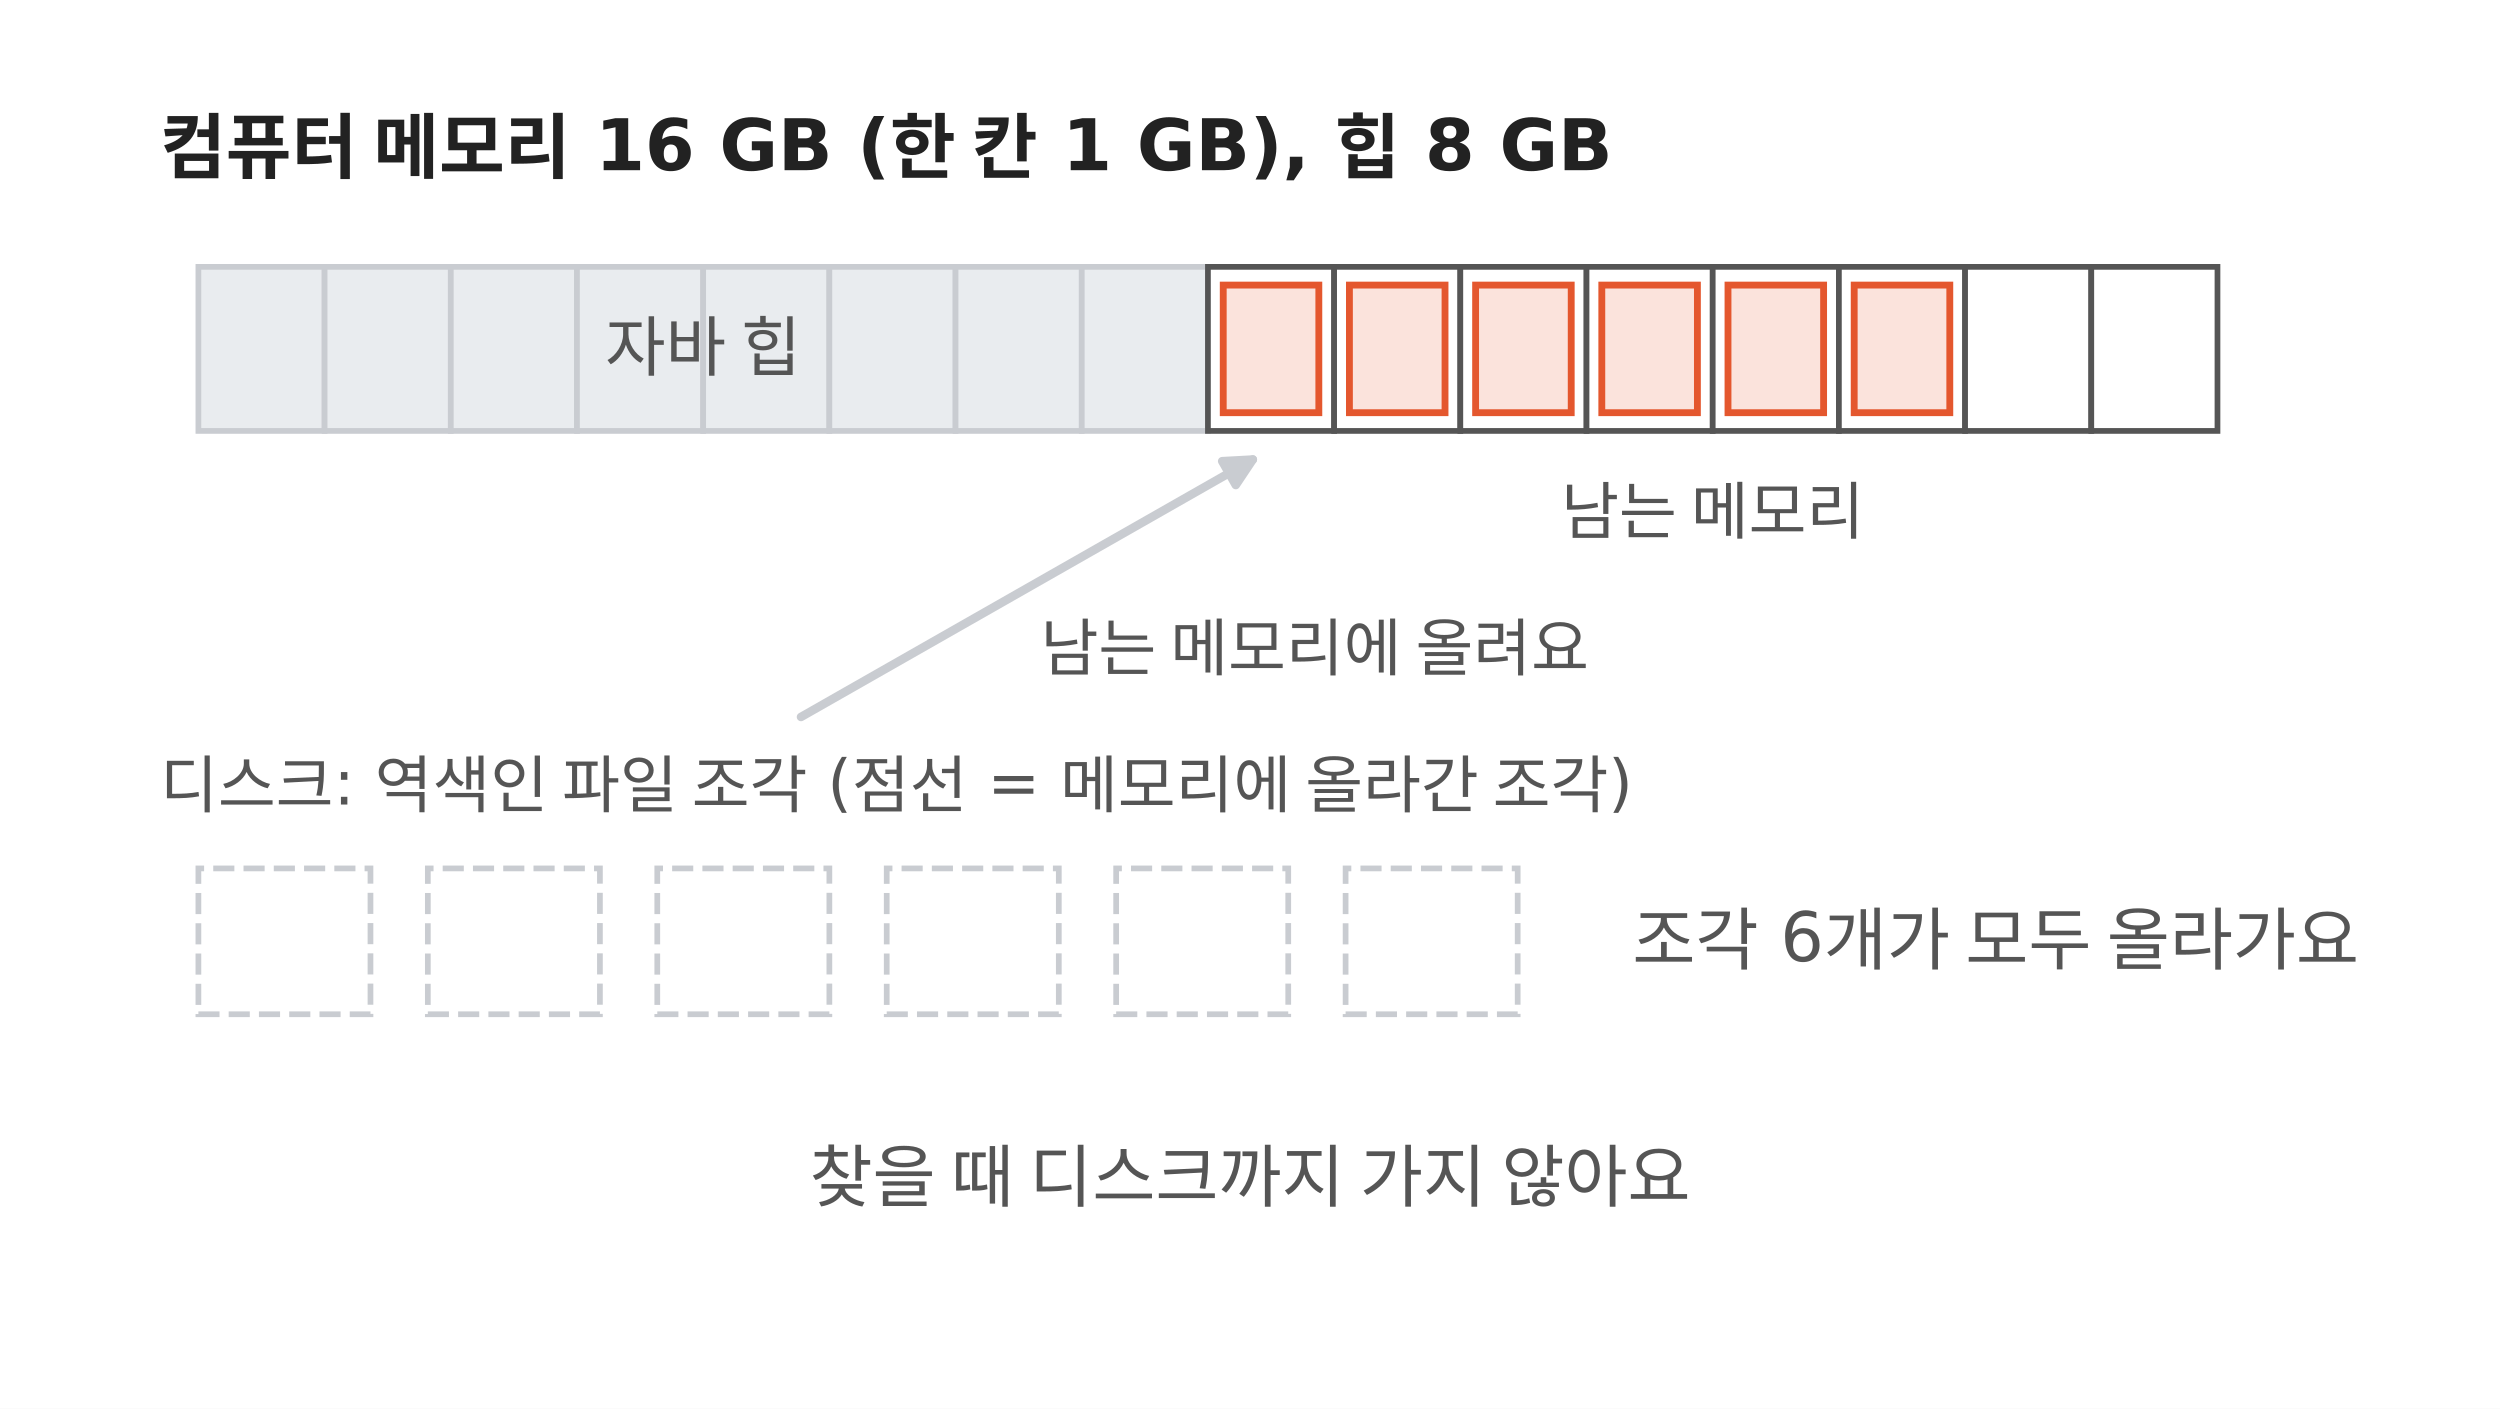
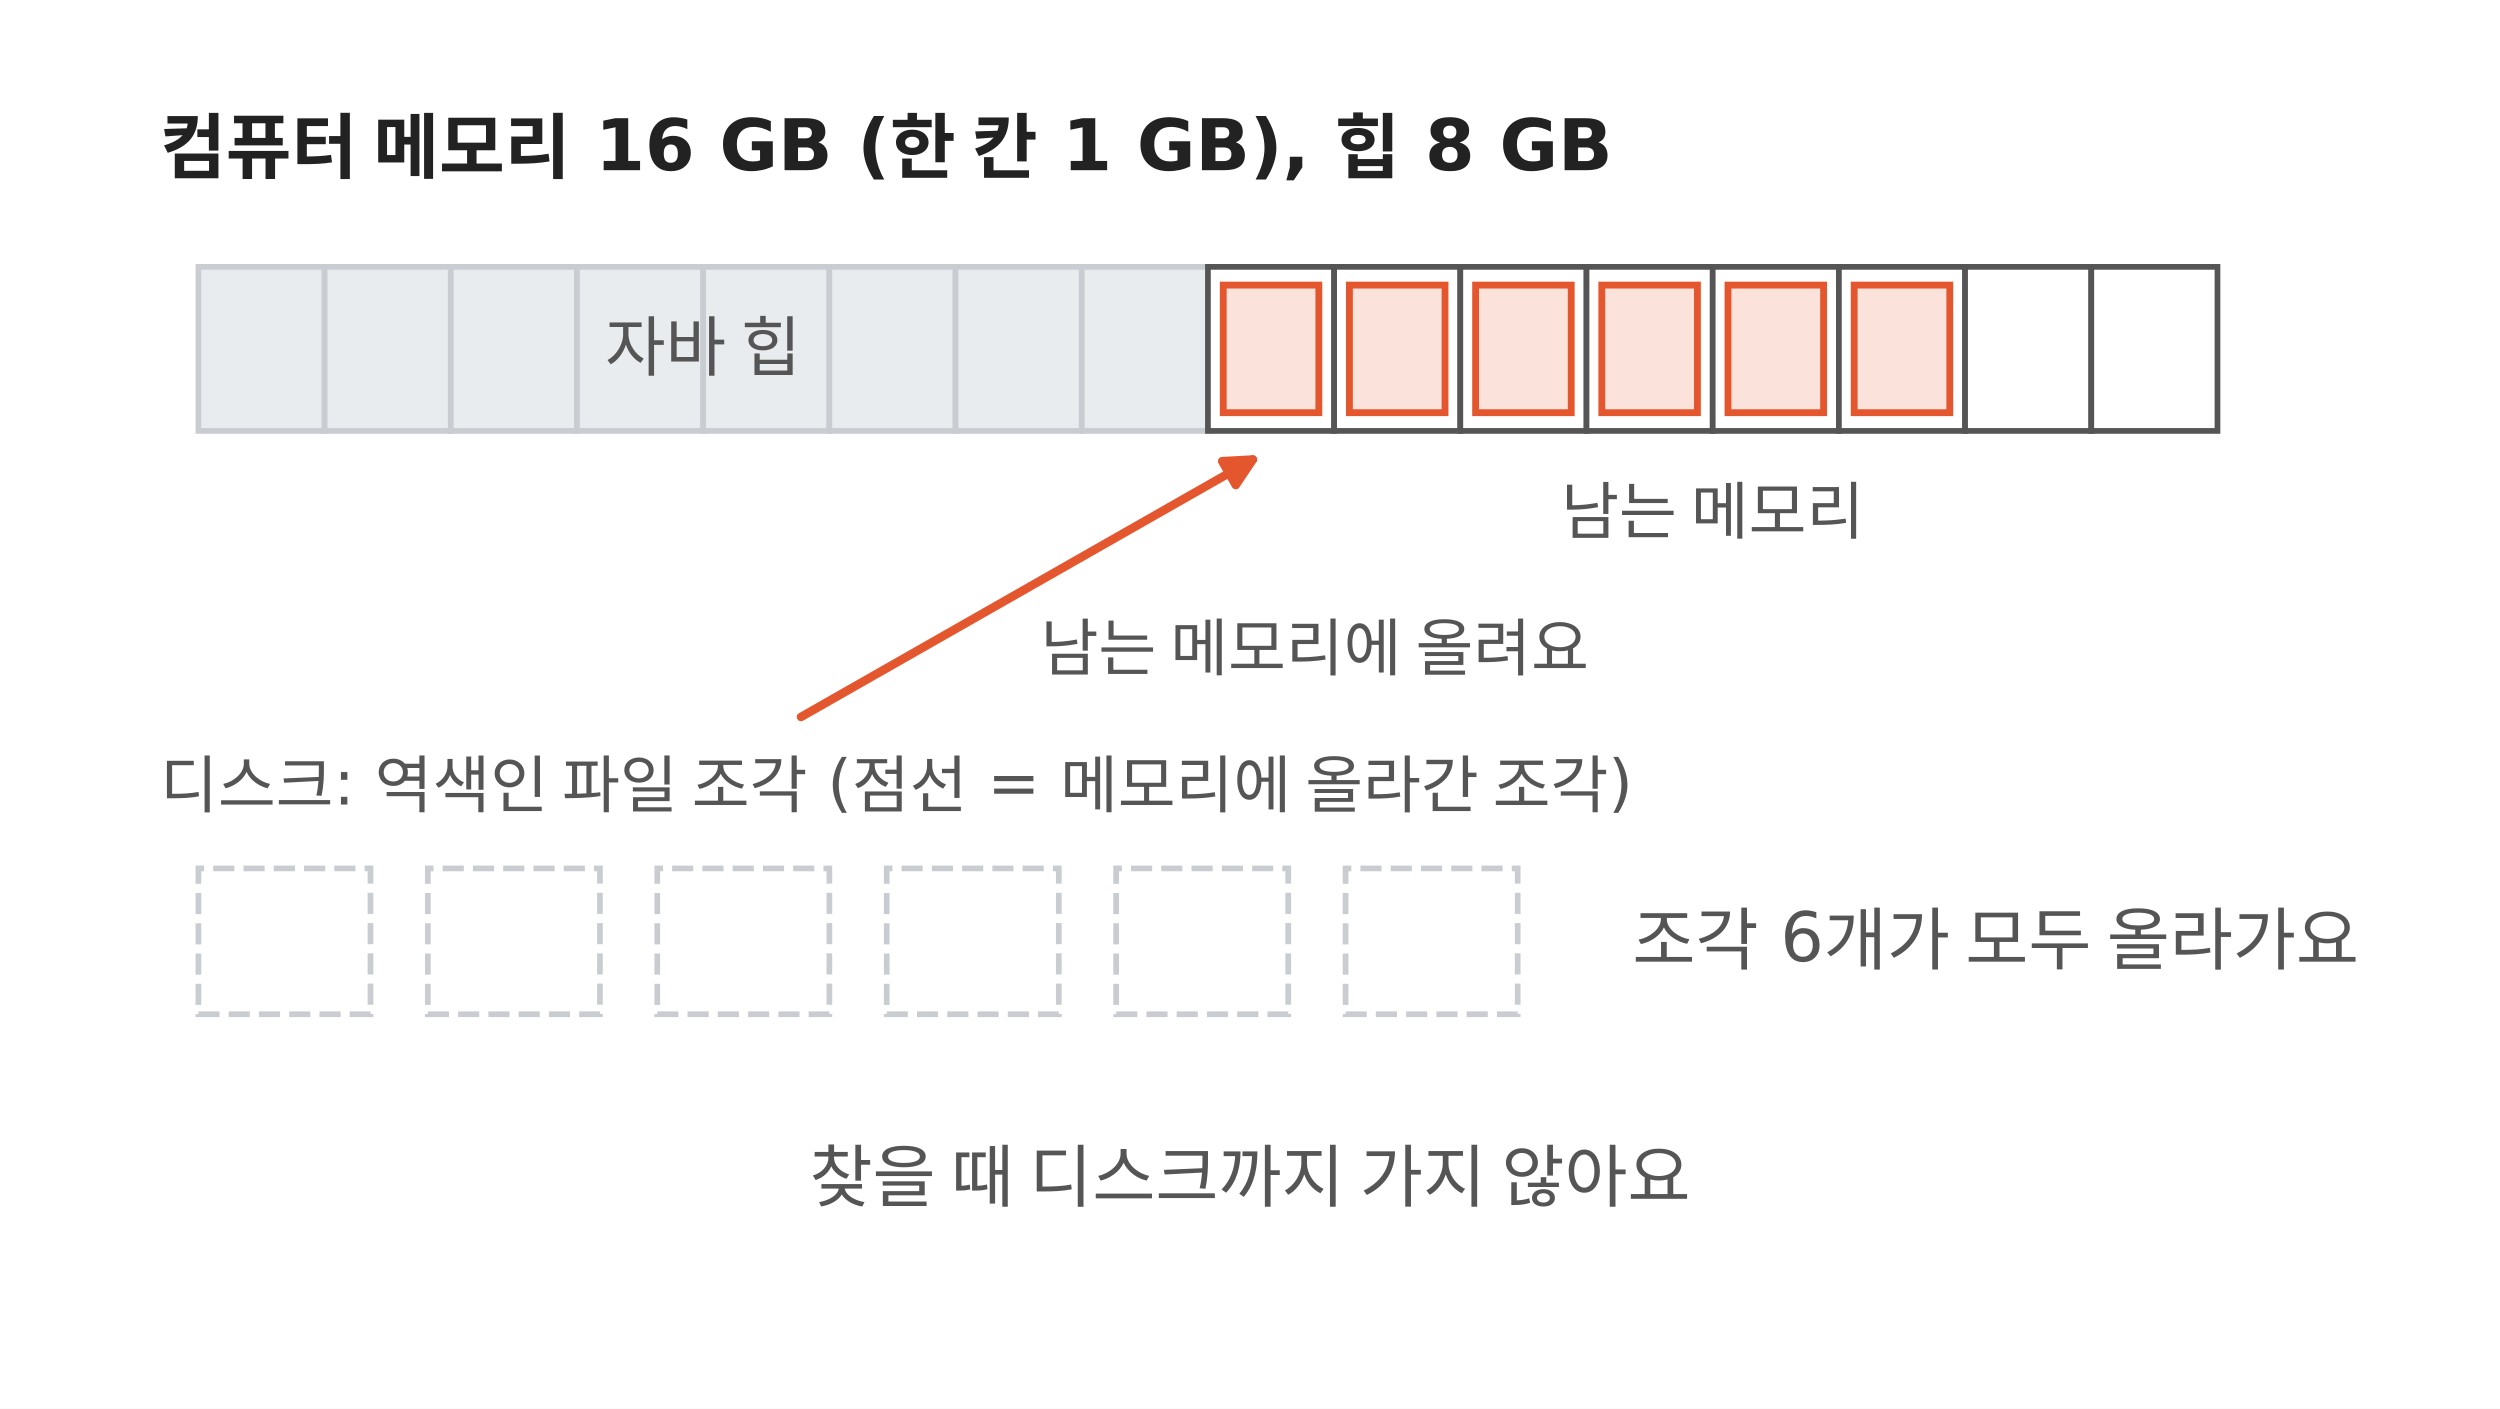
<svg xmlns="http://www.w3.org/2000/svg" width="437.76pt" height="246.672pt" viewBox="0 0 437.76 246.672" version="1.1">
  <defs>
    <style type="text/css">*{stroke-linejoin: round; stroke-linecap: butt}</style>
  </defs>
  <g id="figure_1">
    <g id="patch_1">
      <path d="M 0 246.672  L 437.76 246.672  L 437.76 0  L 0 0  z " style="fill: #ffffff" />
    </g>
    <g id="axes_1">
      <g id="patch_2">
-         <path d="M 34.74 75.456  L 56.837 75.456  L 56.837 46.728  L 34.74 46.728  z " clip-path="url(#pa49e3072c0)" style="fill: #e9ecef; stroke: #c9ccd1; stroke-linejoin: miter" />
+         <path d="M 18 228.672  L 419.76 228.672  L 419.76 18  L 18 18  L 18 228.672  z " clip-path="url(#p663290937d)" style="fill: none" />
      </g>
      <g id="patch_3">
-         <path d="M 56.837 75.456  L 78.934 75.456  L 78.934 46.728  L 56.837 46.728  z " clip-path="url(#pa49e3072c0)" style="fill: #e9ecef; stroke: #c9ccd1; stroke-linejoin: miter" />
+         <path d="M 34.74 75.456  L 56.837 75.456  L 56.837 46.728  L 34.74 46.728  z " clip-path="url(#p663290937d)" style="fill: #e9ecef; stroke: #c9ccd1; stroke-linejoin: miter" />
      </g>
      <g id="patch_4">
-         <path d="M 78.934 75.456  L 101.03 75.456  L 101.03 46.728  L 78.934 46.728  z " clip-path="url(#pa49e3072c0)" style="fill: #e9ecef; stroke: #c9ccd1; stroke-linejoin: miter" />
+         <path d="M 56.837 75.456  L 78.934 75.456  L 78.934 46.728  L 56.837 46.728  z " clip-path="url(#p663290937d)" style="fill: #e9ecef; stroke: #c9ccd1; stroke-linejoin: miter" />
      </g>
      <g id="patch_5">
-         <path d="M 101.03 75.456  L 123.127 75.456  L 123.127 46.728  L 101.03 46.728  z " clip-path="url(#pa49e3072c0)" style="fill: #e9ecef; stroke: #c9ccd1; stroke-linejoin: miter" />
+         <path d="M 78.934 75.456  L 101.03 75.456  L 101.03 46.728  L 78.934 46.728  z " clip-path="url(#p663290937d)" style="fill: #e9ecef; stroke: #c9ccd1; stroke-linejoin: miter" />
      </g>
      <g id="patch_6">
-         <path d="M 123.127 75.456  L 145.224 75.456  L 145.224 46.728  L 123.127 46.728  z " clip-path="url(#pa49e3072c0)" style="fill: #e9ecef; stroke: #c9ccd1; stroke-linejoin: miter" />
+         <path d="M 101.03 75.456  L 123.127 75.456  L 123.127 46.728  L 101.03 46.728  z " clip-path="url(#p663290937d)" style="fill: #e9ecef; stroke: #c9ccd1; stroke-linejoin: miter" />
      </g>
      <g id="patch_7">
-         <path d="M 145.224 75.456  L 167.321 75.456  L 167.321 46.728  L 145.224 46.728  z " clip-path="url(#pa49e3072c0)" style="fill: #e9ecef; stroke: #c9ccd1; stroke-linejoin: miter" />
+         <path d="M 123.127 75.456  L 145.224 75.456  L 145.224 46.728  L 123.127 46.728  z " clip-path="url(#p663290937d)" style="fill: #e9ecef; stroke: #c9ccd1; stroke-linejoin: miter" />
      </g>
      <g id="patch_8">
-         <path d="M 167.321 75.456  L 189.418 75.456  L 189.418 46.728  L 167.321 46.728  z " clip-path="url(#pa49e3072c0)" style="fill: #e9ecef; stroke: #c9ccd1; stroke-linejoin: miter" />
+         <path d="M 145.224 75.456  L 167.321 75.456  L 167.321 46.728  L 145.224 46.728  z " clip-path="url(#p663290937d)" style="fill: #e9ecef; stroke: #c9ccd1; stroke-linejoin: miter" />
      </g>
      <g id="patch_9">
-         <path d="M 189.418 75.456  L 211.514 75.456  L 211.514 46.728  L 189.418 46.728  z " clip-path="url(#pa49e3072c0)" style="fill: #e9ecef; stroke: #c9ccd1; stroke-linejoin: miter" />
+         <path d="M 167.321 75.456  L 189.418 75.456  L 189.418 46.728  L 167.321 46.728  z " clip-path="url(#p663290937d)" style="fill: #e9ecef; stroke: #c9ccd1; stroke-linejoin: miter" />
      </g>
      <g id="patch_10">
-         <path d="M 211.514 75.456  L 233.611 75.456  L 233.611 46.728  L 211.514 46.728  z " clip-path="url(#pa49e3072c0)" style="fill: #ffffff; stroke: #555555; stroke-linejoin: miter" />
+         <path d="M 189.418 75.456  L 211.514 75.456  L 211.514 46.728  L 189.418 46.728  z " clip-path="url(#p663290937d)" style="fill: #e9ecef; stroke: #c9ccd1; stroke-linejoin: miter" />
      </g>
      <g id="patch_11">
-         <path d="M 233.611 75.456  L 255.708 75.456  L 255.708 46.728  L 233.611 46.728  z " clip-path="url(#pa49e3072c0)" style="fill: #ffffff; stroke: #555555; stroke-linejoin: miter" />
+         <path d="M 211.514 75.456  L 233.611 75.456  L 233.611 46.728  L 211.514 46.728  z " clip-path="url(#p663290937d)" style="fill: #ffffff; stroke: #555555; stroke-linejoin: miter" />
      </g>
      <g id="patch_12">
-         <path d="M 255.708 75.456  L 277.805 75.456  L 277.805 46.728  L 255.708 46.728  z " clip-path="url(#pa49e3072c0)" style="fill: #ffffff; stroke: #555555; stroke-linejoin: miter" />
+         <path d="M 233.611 75.456  L 255.708 75.456  L 255.708 46.728  L 233.611 46.728  z " clip-path="url(#p663290937d)" style="fill: #ffffff; stroke: #555555; stroke-linejoin: miter" />
      </g>
      <g id="patch_13">
-         <path d="M 277.805 75.456  L 299.902 75.456  L 299.902 46.728  L 277.805 46.728  z " clip-path="url(#pa49e3072c0)" style="fill: #ffffff; stroke: #555555; stroke-linejoin: miter" />
+         <path d="M 255.708 75.456  L 277.805 75.456  L 277.805 46.728  L 255.708 46.728  z " clip-path="url(#p663290937d)" style="fill: #ffffff; stroke: #555555; stroke-linejoin: miter" />
      </g>
      <g id="patch_14">
-         <path d="M 299.902 75.456  L 321.998 75.456  L 321.998 46.728  L 299.902 46.728  z " clip-path="url(#pa49e3072c0)" style="fill: #ffffff; stroke: #555555; stroke-linejoin: miter" />
+         <path d="M 277.805 75.456  L 299.902 75.456  L 299.902 46.728  L 277.805 46.728  z " clip-path="url(#p663290937d)" style="fill: #ffffff; stroke: #555555; stroke-linejoin: miter" />
      </g>
      <g id="patch_15">
-         <path d="M 321.998 75.456  L 344.095 75.456  L 344.095 46.728  L 321.998 46.728  z " clip-path="url(#pa49e3072c0)" style="fill: #ffffff; stroke: #555555; stroke-linejoin: miter" />
+         <path d="M 299.902 75.456  L 321.998 75.456  L 321.998 46.728  L 299.902 46.728  z " clip-path="url(#p663290937d)" style="fill: #ffffff; stroke: #555555; stroke-linejoin: miter" />
      </g>
      <g id="patch_16">
-         <path d="M 344.095 75.456  L 366.192 75.456  L 366.192 46.728  L 344.095 46.728  z " clip-path="url(#pa49e3072c0)" style="fill: #ffffff; stroke: #555555; stroke-linejoin: miter" />
+         <path d="M 321.998 75.456  L 344.095 75.456  L 344.095 46.728  L 321.998 46.728  z " clip-path="url(#p663290937d)" style="fill: #ffffff; stroke: #555555; stroke-linejoin: miter" />
      </g>
      <g id="patch_17">
-         <path d="M 366.192 75.456  L 388.289 75.456  L 388.289 46.728  L 366.192 46.728  z " clip-path="url(#pa49e3072c0)" style="fill: #ffffff; stroke: #555555; stroke-linejoin: miter" />
+         <path d="M 344.095 75.456  L 366.192 75.456  L 366.192 46.728  L 344.095 46.728  z " clip-path="url(#p663290937d)" style="fill: #ffffff; stroke: #555555; stroke-linejoin: miter" />
      </g>
      <g id="patch_18">
-         <path d="M 214.193 72.264  L 230.933 72.264  L 230.933 49.92  L 214.193 49.92  z " clip-path="url(#pa49e3072c0)" style="fill: #fbe3dc; stroke: #e4572e; stroke-width: 1.2; stroke-linejoin: miter" />
+         <path d="M 366.192 75.456  L 388.289 75.456  L 388.289 46.728  L 366.192 46.728  z " clip-path="url(#p663290937d)" style="fill: #ffffff; stroke: #555555; stroke-linejoin: miter" />
      </g>
      <g id="patch_19">
-         <path d="M 34.74 177.6  L 64.872 177.6  L 64.872 152.064  L 34.74 152.064  z " clip-path="url(#pa49e3072c0)" style="fill: #ffffff; stroke-dasharray: 3.7,1.6; stroke-dashoffset: 0; stroke: #c9ccd1; stroke-linejoin: miter" />
+         <path d="M 214.193 72.264  L 230.933 72.264  L 230.933 49.92  L 214.193 49.92  z " clip-path="url(#p663290937d)" style="fill: #fbe3dc; stroke: #e4572e; stroke-width: 1.2; stroke-linejoin: miter" />
      </g>
      <g id="patch_20">
-         <path d="M 236.29 72.264  L 253.03 72.264  L 253.03 49.92  L 236.29 49.92  z " clip-path="url(#pa49e3072c0)" style="fill: #fbe3dc; stroke: #e4572e; stroke-width: 1.2; stroke-linejoin: miter" />
+         <path d="M 34.74 177.6  L 64.872 177.6  L 64.872 152.064  L 34.74 152.064  z " clip-path="url(#p663290937d)" style="fill: #ffffff; stroke-dasharray: 3.7,1.6; stroke-dashoffset: 0; stroke: #c9ccd1; stroke-linejoin: miter" />
      </g>
      <g id="patch_21">
-         <path d="M 74.916 177.6  L 105.048 177.6  L 105.048 152.064  L 74.916 152.064  z " clip-path="url(#pa49e3072c0)" style="fill: #ffffff; stroke-dasharray: 3.7,1.6; stroke-dashoffset: 0; stroke: #c9ccd1; stroke-linejoin: miter" />
+         <path d="M 236.29 72.264  L 253.03 72.264  L 253.03 49.92  L 236.29 49.92  z " clip-path="url(#p663290937d)" style="fill: #fbe3dc; stroke: #e4572e; stroke-width: 1.2; stroke-linejoin: miter" />
      </g>
      <g id="patch_22">
-         <path d="M 258.386 72.264  L 275.126 72.264  L 275.126 49.92  L 258.386 49.92  z " clip-path="url(#pa49e3072c0)" style="fill: #fbe3dc; stroke: #e4572e; stroke-width: 1.2; stroke-linejoin: miter" />
+         <path d="M 74.916 177.6  L 105.048 177.6  L 105.048 152.064  L 74.916 152.064  z " clip-path="url(#p663290937d)" style="fill: #ffffff; stroke-dasharray: 3.7,1.6; stroke-dashoffset: 0; stroke: #c9ccd1; stroke-linejoin: miter" />
      </g>
      <g id="patch_23">
-         <path d="M 115.092 177.6  L 145.224 177.6  L 145.224 152.064  L 115.092 152.064  z " clip-path="url(#pa49e3072c0)" style="fill: #ffffff; stroke-dasharray: 3.7,1.6; stroke-dashoffset: 0; stroke: #c9ccd1; stroke-linejoin: miter" />
+         <path d="M 258.386 72.264  L 275.126 72.264  L 275.126 49.92  L 258.386 49.92  z " clip-path="url(#p663290937d)" style="fill: #fbe3dc; stroke: #e4572e; stroke-width: 1.2; stroke-linejoin: miter" />
      </g>
      <g id="patch_24">
-         <path d="M 280.483 72.264  L 297.223 72.264  L 297.223 49.92  L 280.483 49.92  z " clip-path="url(#pa49e3072c0)" style="fill: #fbe3dc; stroke: #e4572e; stroke-width: 1.2; stroke-linejoin: miter" />
+         <path d="M 115.092 177.6  L 145.224 177.6  L 145.224 152.064  L 115.092 152.064  z " clip-path="url(#p663290937d)" style="fill: #ffffff; stroke-dasharray: 3.7,1.6; stroke-dashoffset: 0; stroke: #c9ccd1; stroke-linejoin: miter" />
      </g>
      <g id="patch_25">
-         <path d="M 155.268 177.6  L 185.4 177.6  L 185.4 152.064  L 155.268 152.064  z " clip-path="url(#pa49e3072c0)" style="fill: #ffffff; stroke-dasharray: 3.7,1.6; stroke-dashoffset: 0; stroke: #c9ccd1; stroke-linejoin: miter" />
+         <path d="M 280.483 72.264  L 297.223 72.264  L 297.223 49.92  L 280.483 49.92  z " clip-path="url(#p663290937d)" style="fill: #fbe3dc; stroke: #e4572e; stroke-width: 1.2; stroke-linejoin: miter" />
      </g>
      <g id="patch_26">
-         <path d="M 302.58 72.264  L 319.32 72.264  L 319.32 49.92  L 302.58 49.92  z " clip-path="url(#pa49e3072c0)" style="fill: #fbe3dc; stroke: #e4572e; stroke-width: 1.2; stroke-linejoin: miter" />
+         <path d="M 155.268 177.6  L 185.4 177.6  L 185.4 152.064  L 155.268 152.064  z " clip-path="url(#p663290937d)" style="fill: #ffffff; stroke-dasharray: 3.7,1.6; stroke-dashoffset: 0; stroke: #c9ccd1; stroke-linejoin: miter" />
      </g>
      <g id="patch_27">
-         <path d="M 195.444 177.6  L 225.576 177.6  L 225.576 152.064  L 195.444 152.064  z " clip-path="url(#pa49e3072c0)" style="fill: #ffffff; stroke-dasharray: 3.7,1.6; stroke-dashoffset: 0; stroke: #c9ccd1; stroke-linejoin: miter" />
+         <path d="M 302.58 72.264  L 319.32 72.264  L 319.32 49.92  L 302.58 49.92  z " clip-path="url(#p663290937d)" style="fill: #fbe3dc; stroke: #e4572e; stroke-width: 1.2; stroke-linejoin: miter" />
      </g>
      <g id="patch_28">
-         <path d="M 324.677 72.264  L 341.417 72.264  L 341.417 49.92  L 324.677 49.92  z " clip-path="url(#pa49e3072c0)" style="fill: #fbe3dc; stroke: #e4572e; stroke-width: 1.2; stroke-linejoin: miter" />
+         <path d="M 195.444 177.6  L 225.576 177.6  L 225.576 152.064  L 195.444 152.064  z " clip-path="url(#p663290937d)" style="fill: #ffffff; stroke-dasharray: 3.7,1.6; stroke-dashoffset: 0; stroke: #c9ccd1; stroke-linejoin: miter" />
      </g>
      <g id="patch_29">
-         <path d="M 235.62 177.6  L 265.752 177.6  L 265.752 152.064  L 235.62 152.064  z " clip-path="url(#pa49e3072c0)" style="fill: #ffffff; stroke-dasharray: 3.7,1.6; stroke-dashoffset: 0; stroke: #c9ccd1; stroke-linejoin: miter" />
+         <path d="M 324.677 72.264  L 341.417 72.264  L 341.417 49.92  L 324.677 49.92  z " clip-path="url(#p663290937d)" style="fill: #fbe3dc; stroke: #e4572e; stroke-width: 1.2; stroke-linejoin: miter" />
      </g>
      <g id="patch_30">
-         <path d="M 140.264 125.539  Q 180.546 102.588 219.37 80.467  " clip-path="url(#pa49e3072c0)" style="fill: none; stroke: #c9ccd1; stroke-width: 1.5; stroke-linecap: round" />
-         <path d="M 214.012 80.758  L 219.37 80.467  L 216.388 84.929  z " clip-path="url(#pa49e3072c0)" style="fill: #c9ccd1; stroke: #c9ccd1; stroke-width: 1.5; stroke-linecap: round" />
+         <path d="M 235.62 177.6  L 265.752 177.6  L 265.752 152.064  L 235.62 152.064  z " clip-path="url(#p663290937d)" style="fill: #ffffff; stroke-dasharray: 3.7,1.6; stroke-dashoffset: 0; stroke: #c9ccd1; stroke-linejoin: miter" />
+       </g>
+       <g id="patch_31">
+         <path d="M 140.264 125.539  Q 180.546 102.588 219.37 80.467  " clip-path="url(#p663290937d)" style="fill: none; stroke: #e4572e; stroke-width: 1.5; stroke-linecap: round" />
+         <path d="M 214.012 80.758  L 219.37 80.467  L 216.388 84.929  z " clip-path="url(#p663290937d)" style="fill: #e4572e; stroke: #e4572e; stroke-width: 1.5; stroke-linecap: round" />
      </g>
      <g id="text_1">
        <text style="fill: #222222; font: 700 12.5px 'Apple SD Gothic Neo', 'Noto Sans KR', 'Malgun Gothic', 'DejaVu Sans', 'Bitstream Vera Sans', 'Computer Modern Sans Serif', 'Lucida Grande', 'Verdana', 'Geneva', 'Lucid', 'Arial', 'Helvetica', 'Avant Garde', sans-serif; text-anchor: start" x="28.044" y="30.231" transform="rotate(-0 28.044 30.23098)">컴퓨터 메모리 16 GB (한 칸 1 GB), 힙 8 GB</text>
      </g>
      <g id="text_2">
        <text style="fill: #555555; font: 11.5px 'Apple SD Gothic Neo', 'Noto Sans KR', 'Malgun Gothic', 'DejaVu Sans', 'Bitstream Vera Sans', 'Computer Modern Sans Serif', 'Lucida Grande', 'Verdana', 'Geneva', 'Lucid', 'Arial', 'Helvetica', 'Avant Garde', sans-serif; text-anchor: middle" x="123.127" y="64.9" transform="rotate(-0 123.1272 64.89958)">자바 힙</text>
      </g>
      <g id="text_3">
        <text style="fill: #555555; font: 11px 'Apple SD Gothic Neo', 'Noto Sans KR', 'Malgun Gothic', 'DejaVu Sans', 'Bitstream Vera Sans', 'Computer Modern Sans Serif', 'Lucida Grande', 'Verdana', 'Geneva', 'Lucid', 'Arial', 'Helvetica', 'Avant Garde', sans-serif; text-anchor: middle" x="299.902" y="93.462" transform="rotate(-0 299.9016 93.46203)">남는 메모리</text>
      </g>
      <g id="text_4">
        <text style="fill: #555555; font: 11px 'Apple SD Gothic Neo', 'Noto Sans KR', 'Malgun Gothic', 'DejaVu Sans', 'Bitstream Vera Sans', 'Computer Modern Sans Serif', 'Lucida Grande', 'Verdana', 'Geneva', 'Lucid', 'Arial', 'Helvetica', 'Avant Garde', sans-serif; text-anchor: start" x="28.044" y="141.375" transform="rotate(-0 28.044 141.3747)">디스크: 역색인 파일 조각 (점선 = 메모리에 올라간 조각)</text>
      </g>
      <g id="text_5">
        <text style="fill: #555555; font: 11px 'Apple SD Gothic Neo', 'Noto Sans KR', 'Malgun Gothic', 'DejaVu Sans', 'Bitstream Vera Sans', 'Computer Modern Sans Serif', 'Lucida Grande', 'Verdana', 'Geneva', 'Lucid', 'Arial', 'Helvetica', 'Avant Garde', sans-serif; text-anchor: start" x="182.219" y="117.402" transform="rotate(-0 182.2194 117.402)">남는 메모리에 올려요</text>
      </g>
      <g id="text_6">
        <text style="fill: #555555; font: 12px 'Apple SD Gothic Neo', 'Noto Sans KR', 'Malgun Gothic', 'DejaVu Sans', 'Bitstream Vera Sans', 'Computer Modern Sans Serif', 'Lucida Grande', 'Verdana', 'Geneva', 'Lucid', 'Arial', 'Helvetica', 'Avant Garde', sans-serif; text-anchor: start" x="285.84" y="168.841" transform="rotate(-0 285.84 168.8408)">조각 6개가 모두 올라가요</text>
      </g>
      <g id="text_7">
        <text style="fill: #555555; font: 12px 'Apple SD Gothic Neo', 'Noto Sans KR', 'Malgun Gothic', 'DejaVu Sans', 'Bitstream Vera Sans', 'Computer Modern Sans Serif', 'Lucida Grande', 'Verdana', 'Geneva', 'Lucid', 'Arial', 'Helvetica', 'Avant Garde', sans-serif; text-anchor: middle" x="218.88" y="210.367" transform="rotate(-0 218.88 210.3667)">찾을 때 디스크까지 가지 않아요</text>
      </g>
    </g>
  </g>
  <defs>
-     <clipPath id="pa49e3072c0">
+     <clipPath id="p663290937d">
      <rect x="18" y="18" width="401.76" height="210.672" />
    </clipPath>
  </defs>
</svg>
